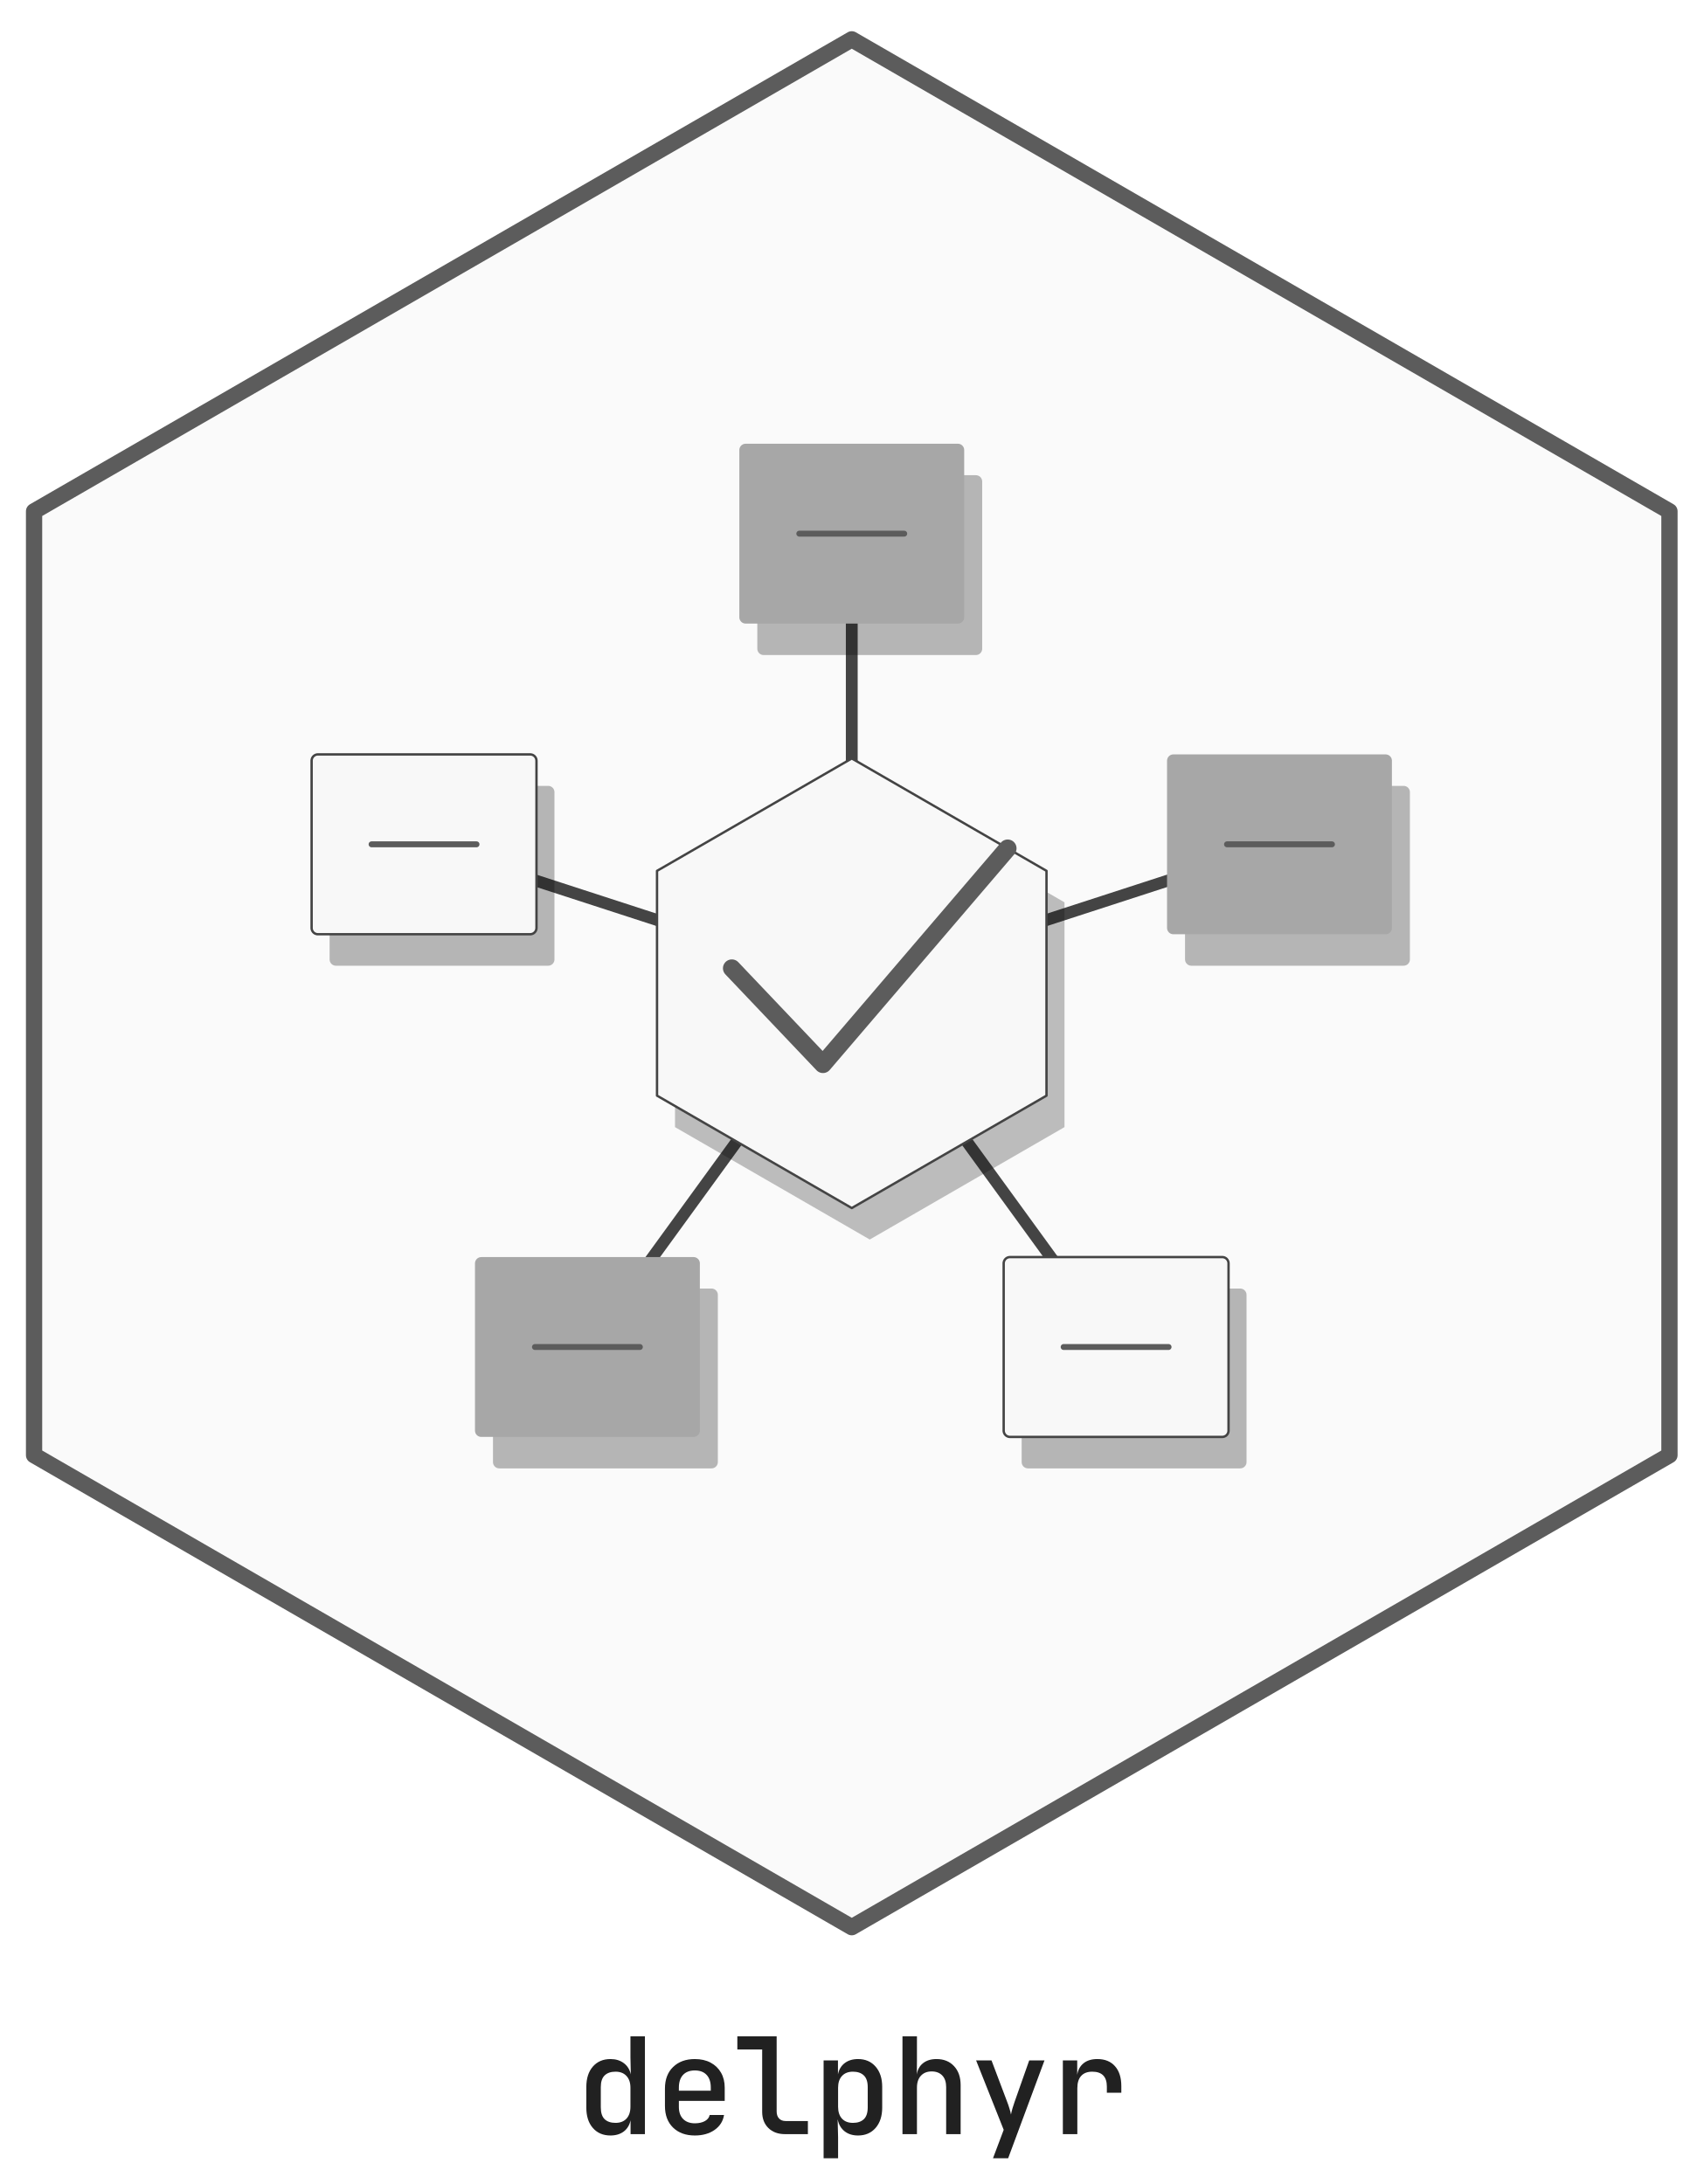
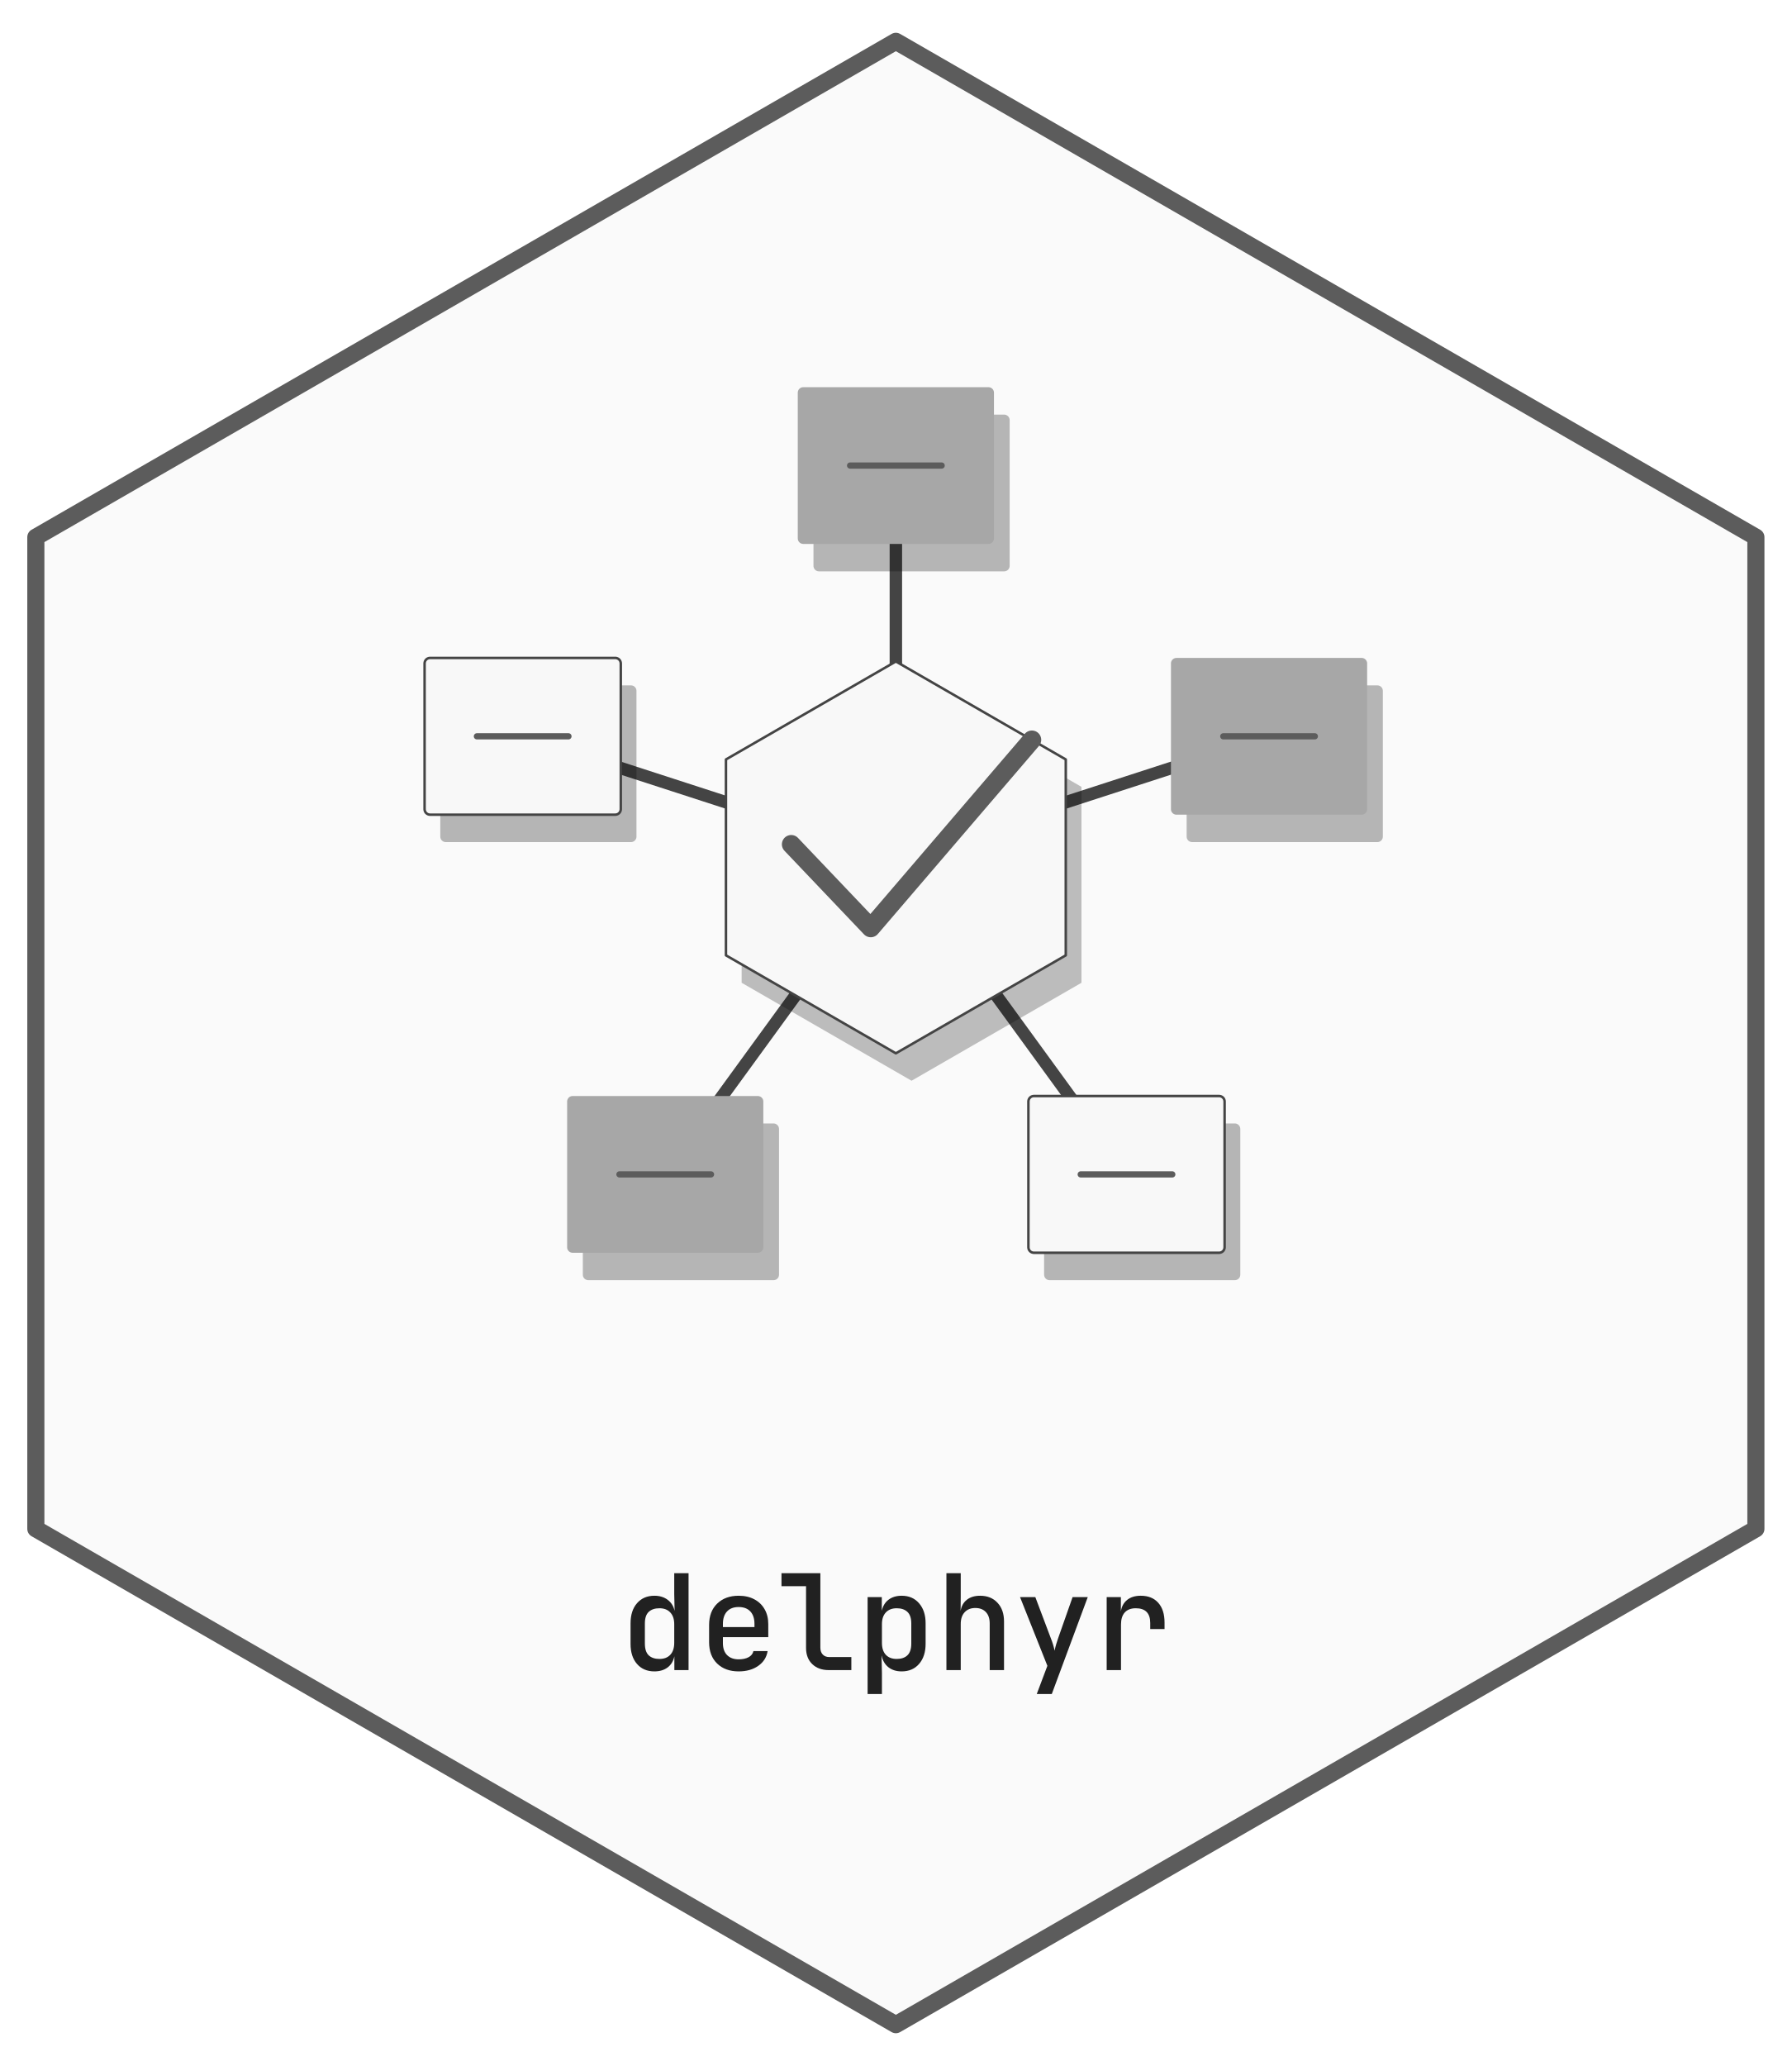
- <svg xmlns="http://www.w3.org/2000/svg" xmlns:xlink="http://www.w3.org/1999/xlink" width="432pt" height="554pt" viewBox="0 0 432 554">
+ <svg xmlns="http://www.w3.org/2000/svg" xmlns:xlink="http://www.w3.org/1999/xlink" width="432pt" height="498pt" viewBox="0 0 432 498">
  <defs>
    <g>
      <g id="glyph-0-0">
-         <path d="M 8.812 0.344 C 6.945 0.344 5.457 -0.289 4.344 -1.562 C 3.238 -2.832 2.688 -4.547 2.688 -6.703 L 2.688 -11.969 C 2.688 -14.145 3.238 -15.867 4.344 -17.141 C 5.457 -18.41 6.945 -19.047 8.812 -19.047 C 10.145 -19.047 11.27 -18.703 12.188 -18.016 C 13.102 -17.336 13.695 -16.383 13.969 -15.156 L 13.875 -19.484 L 13.875 -24.812 L 17.547 -24.812 L 17.547 0 L 13.906 0 L 13.906 -3.531 C 13.656 -2.312 13.082 -1.359 12.188 -0.672 C 11.289 0.004 10.164 0.344 8.812 0.344 Z M 10.094 -2.859 C 11.27 -2.859 12.191 -3.211 12.859 -3.922 C 13.535 -4.641 13.875 -5.656 13.875 -6.969 L 13.875 -11.766 C 13.875 -13.055 13.535 -14.055 12.859 -14.766 C 12.191 -15.484 11.27 -15.844 10.094 -15.844 C 8.914 -15.844 8 -15.531 7.344 -14.906 C 6.688 -14.281 6.359 -13.289 6.359 -11.938 L 6.359 -6.797 C 6.359 -5.41 6.688 -4.406 7.344 -3.781 C 8 -3.164 8.914 -2.859 10.094 -2.859 Z M 10.094 -2.859 " />
+         <path d="M 8.281 0.312 C 6.531 0.312 5.133 -0.281 4.094 -1.469 C 3.051 -2.664 2.531 -4.273 2.531 -6.297 L 2.531 -11.266 C 2.531 -13.316 3.051 -14.938 4.094 -16.125 C 5.133 -17.32 6.531 -17.922 8.281 -17.922 C 9.539 -17.922 10.602 -17.598 11.469 -16.953 C 12.332 -16.316 12.895 -15.422 13.156 -14.266 L 13.062 -18.344 L 13.062 -23.359 L 16.516 -23.359 L 16.516 0 L 13.094 0 L 13.094 -3.328 C 12.852 -2.172 12.312 -1.273 11.469 -0.641 C 10.625 -0.004 9.562 0.312 8.281 0.312 Z M 9.5 -2.688 C 10.613 -2.688 11.484 -3.02 12.109 -3.688 C 12.742 -4.363 13.062 -5.32 13.062 -6.562 L 13.062 -11.078 C 13.062 -12.285 12.742 -13.223 12.109 -13.891 C 11.484 -14.566 10.613 -14.906 9.5 -14.906 C 8.395 -14.906 7.531 -14.613 6.906 -14.031 C 6.289 -13.445 5.984 -12.516 5.984 -11.234 L 5.984 -6.406 C 5.984 -5.102 6.289 -4.156 6.906 -3.562 C 7.531 -2.977 8.395 -2.688 9.5 -2.688 Z M 9.5 -2.688 " />
      </g>
      <g id="glyph-0-1">
-         <path d="M 10.203 0.344 C 7.91 0.344 6.07 -0.32 4.688 -1.656 C 3.312 -3 2.625 -4.828 2.625 -7.141 L 2.625 -11.562 C 2.625 -13.875 3.312 -15.695 4.688 -17.031 C 6.07 -18.375 7.91 -19.047 10.203 -19.047 C 11.742 -19.047 13.078 -18.742 14.203 -18.141 C 15.336 -17.535 16.219 -16.688 16.844 -15.594 C 17.469 -14.508 17.781 -13.242 17.781 -11.797 L 17.781 -8.438 L 6.156 -8.438 L 6.156 -6.906 C 6.156 -5.594 6.516 -4.57 7.234 -3.844 C 7.961 -3.113 8.953 -2.75 10.203 -2.75 C 11.223 -2.75 12.07 -2.938 12.75 -3.312 C 13.426 -3.688 13.832 -4.203 13.969 -4.859 L 17.609 -4.859 C 17.359 -3.273 16.555 -2.008 15.203 -1.062 C 13.859 -0.125 12.191 0.344 10.203 0.344 Z M 6.156 -11.797 L 6.156 -11.016 L 14.25 -11.016 L 14.25 -11.828 C 14.25 -13.211 13.895 -14.281 13.188 -15.031 C 12.488 -15.781 11.492 -16.156 10.203 -16.156 C 8.91 -16.156 7.91 -15.773 7.203 -15.016 C 6.504 -14.254 6.156 -13.18 6.156 -11.797 Z M 6.156 -11.797 " />
+         <path d="M 9.594 0.312 C 7.445 0.312 5.723 -0.312 4.422 -1.562 C 3.117 -2.82 2.469 -4.539 2.469 -6.719 L 2.469 -10.875 C 2.469 -13.051 3.117 -14.77 4.422 -16.031 C 5.723 -17.289 7.445 -17.922 9.594 -17.922 C 11.051 -17.922 12.312 -17.633 13.375 -17.062 C 14.438 -16.5 15.258 -15.707 15.844 -14.688 C 16.438 -13.664 16.734 -12.473 16.734 -11.109 L 16.734 -7.938 L 5.797 -7.938 L 5.797 -6.5 C 5.797 -5.258 6.133 -4.297 6.812 -3.609 C 7.5 -2.93 8.426 -2.594 9.594 -2.594 C 10.562 -2.594 11.363 -2.766 12 -3.109 C 12.633 -3.461 13.02 -3.953 13.156 -4.578 L 16.578 -4.578 C 16.336 -3.086 15.582 -1.898 14.312 -1.016 C 13.051 -0.129 11.477 0.312 9.594 0.312 Z M 5.797 -11.109 L 5.797 -10.375 L 13.406 -10.375 L 13.406 -11.141 C 13.406 -12.441 13.07 -13.441 12.406 -14.141 C 11.75 -14.848 10.812 -15.203 9.594 -15.203 C 8.383 -15.203 7.445 -14.844 6.781 -14.125 C 6.125 -13.414 5.797 -12.41 5.797 -11.109 Z M 5.797 -11.109 " />
      </g>
      <g id="glyph-0-2">
-         <path d="M 13.094 0 C 11.32 0 9.91 -0.516 8.859 -1.547 C 7.805 -2.578 7.281 -3.953 7.281 -5.672 L 7.281 -21.484 L 0.984 -21.484 L 0.984 -24.812 L 10.953 -24.812 L 10.953 -5.75 C 10.953 -5 11.156 -4.406 11.562 -3.969 C 11.969 -3.539 12.52 -3.328 13.219 -3.328 L 18.875 -3.328 L 18.875 0 Z M 13.094 0 " />
+         <path d="M 12.312 0 C 10.656 0 9.328 -0.484 8.328 -1.453 C 7.336 -2.422 6.844 -3.719 6.844 -5.344 L 6.844 -20.219 L 0.922 -20.219 L 0.922 -23.359 L 10.297 -23.359 L 10.297 -5.406 C 10.297 -4.707 10.488 -4.156 10.875 -3.75 C 11.258 -3.344 11.785 -3.141 12.453 -3.141 L 17.766 -3.141 L 17.766 0 Z M 12.312 0 " />
      </g>
      <g id="glyph-0-3">
-         <path d="M 2.859 6.125 L 2.859 -18.703 L 6.5 -18.703 L 6.5 -15.156 C 6.75 -16.383 7.316 -17.336 8.203 -18.016 C 9.098 -18.703 10.227 -19.047 11.594 -19.047 C 13.445 -19.047 14.93 -18.406 16.047 -17.125 C 17.16 -15.844 17.719 -14.133 17.719 -12 L 17.719 -6.734 C 17.719 -4.578 17.16 -2.859 16.047 -1.578 C 14.93 -0.297 13.445 0.344 11.594 0.344 C 10.227 0.344 9.094 -0.008 8.188 -0.719 C 7.281 -1.438 6.703 -2.422 6.453 -3.672 L 6.422 -3.672 L 6.531 0.781 L 6.531 6.125 Z M 10.297 -2.859 C 11.473 -2.859 12.391 -3.164 13.047 -3.781 C 13.711 -4.406 14.047 -5.41 14.047 -6.797 L 14.047 -11.938 C 14.047 -13.289 13.711 -14.281 13.047 -14.906 C 12.391 -15.531 11.473 -15.844 10.297 -15.844 C 9.117 -15.844 8.195 -15.484 7.531 -14.766 C 6.863 -14.055 6.531 -13.055 6.531 -11.766 L 6.531 -6.969 C 6.531 -5.656 6.863 -4.641 7.531 -3.922 C 8.195 -3.211 9.117 -2.859 10.297 -2.859 Z M 10.297 -2.859 " />
+         <path d="M 2.688 5.766 L 2.688 -17.594 L 6.109 -17.594 L 6.109 -14.266 C 6.348 -15.422 6.883 -16.316 7.719 -16.953 C 8.562 -17.598 9.625 -17.922 10.906 -17.922 C 12.656 -17.922 14.051 -17.316 15.094 -16.109 C 16.145 -14.898 16.672 -13.297 16.672 -11.297 L 16.672 -6.344 C 16.672 -4.312 16.145 -2.691 15.094 -1.484 C 14.051 -0.285 12.656 0.312 10.906 0.312 C 9.625 0.312 8.555 -0.02 7.703 -0.688 C 6.859 -1.363 6.316 -2.285 6.078 -3.453 L 6.047 -3.453 L 6.141 0.734 L 6.141 5.766 Z M 9.703 -2.688 C 10.805 -2.688 11.664 -2.977 12.281 -3.562 C 12.906 -4.156 13.219 -5.102 13.219 -6.406 L 13.219 -11.234 C 13.219 -12.516 12.906 -13.445 12.281 -14.031 C 11.664 -14.613 10.805 -14.906 9.703 -14.906 C 8.586 -14.906 7.711 -14.566 7.078 -13.891 C 6.453 -13.223 6.141 -12.285 6.141 -11.078 L 6.141 -6.562 C 6.141 -5.32 6.453 -4.363 7.078 -3.688 C 7.711 -3.02 8.586 -2.688 9.703 -2.688 Z M 9.703 -2.688 " />
      </g>
      <g id="glyph-0-4">
-         <path d="M 2.859 0 L 2.859 -24.812 L 6.531 -24.812 L 6.531 -18.703 L 6.5 -15.125 C 6.676 -16.352 7.203 -17.312 8.078 -18 C 8.953 -18.695 10.086 -19.047 11.484 -19.047 C 13.348 -19.047 14.832 -18.445 15.938 -17.25 C 17.051 -16.062 17.609 -14.457 17.609 -12.438 L 17.609 0 L 13.938 0 L 13.938 -11.938 C 13.938 -13.207 13.609 -14.188 12.953 -14.875 C 12.297 -15.562 11.398 -15.906 10.266 -15.906 C 9.109 -15.906 8.195 -15.539 7.531 -14.812 C 6.863 -14.094 6.531 -13.086 6.531 -11.797 L 6.531 0 Z M 2.859 0 " />
+         <path d="M 2.688 0 L 2.688 -23.359 L 6.141 -23.359 L 6.141 -17.594 L 6.109 -14.234 C 6.285 -15.391 6.781 -16.289 7.594 -16.938 C 8.414 -17.594 9.488 -17.922 10.812 -17.922 C 12.562 -17.922 13.957 -17.359 15 -16.234 C 16.051 -15.117 16.578 -13.613 16.578 -11.719 L 16.578 0 L 13.125 0 L 13.125 -11.234 C 13.125 -12.43 12.812 -13.352 12.188 -14 C 11.57 -14.645 10.727 -14.969 9.656 -14.969 C 8.57 -14.969 7.711 -14.625 7.078 -13.938 C 6.453 -13.258 6.141 -12.316 6.141 -11.109 L 6.141 0 Z M 2.688 0 " />
      </g>
      <g id="glyph-0-5">
-         <path d="M 5.812 6.125 L 8.531 -1.094 L 1.531 -18.703 L 5.438 -18.703 L 9.422 -8.156 C 9.617 -7.656 9.805 -7.109 9.984 -6.516 C 10.172 -5.93 10.301 -5.414 10.375 -4.969 C 10.457 -5.414 10.582 -5.93 10.75 -6.516 C 10.926 -7.109 11.102 -7.656 11.281 -8.156 L 15 -18.703 L 18.875 -18.703 L 9.656 6.125 Z M 5.812 6.125 " />
+         <path d="M 5.469 5.766 L 8.031 -1.031 L 1.438 -17.594 L 5.125 -17.594 L 8.859 -7.688 C 9.055 -7.207 9.238 -6.691 9.406 -6.141 C 9.57 -5.586 9.691 -5.098 9.766 -4.672 C 9.848 -5.098 9.969 -5.586 10.125 -6.141 C 10.289 -6.691 10.457 -7.207 10.625 -7.688 L 14.109 -17.594 L 17.766 -17.594 L 9.094 5.766 Z M 5.469 5.766 " />
      </g>
      <g id="glyph-0-6">
-         <path d="M 3.531 0 L 3.531 -18.703 L 7.172 -18.703 L 7.172 -15.031 C 7.359 -16.27 7.891 -17.25 8.766 -17.969 C 9.648 -18.688 10.82 -19.047 12.281 -19.047 C 14.195 -19.047 15.688 -18.441 16.75 -17.234 C 17.82 -16.035 18.359 -14.348 18.359 -12.172 L 18.359 -10.5 L 14.688 -10.5 L 14.688 -12.062 C 14.688 -14.582 13.453 -15.844 10.984 -15.844 C 9.754 -15.844 8.816 -15.484 8.172 -14.766 C 7.523 -14.055 7.203 -13.02 7.203 -11.656 L 7.203 0 Z M 3.531 0 " />
+         <path d="M 3.328 0 L 3.328 -17.594 L 6.75 -17.594 L 6.75 -14.141 C 6.926 -15.316 7.426 -16.238 8.25 -16.906 C 9.082 -17.582 10.18 -17.922 11.547 -17.922 C 13.359 -17.922 14.766 -17.352 15.766 -16.219 C 16.773 -15.094 17.281 -13.504 17.281 -11.453 L 17.281 -9.891 L 13.828 -9.891 L 13.828 -11.359 C 13.828 -13.723 12.664 -14.906 10.344 -14.906 C 9.188 -14.906 8.301 -14.566 7.688 -13.891 C 7.082 -13.223 6.781 -12.25 6.781 -10.969 L 6.781 0 Z M 3.328 0 " />
      </g>
    </g>
  </defs>
-   <path fill-rule="nonzero" fill="rgb(98.039%, 98.039%, 98.039%)" fill-opacity="1" stroke-width="4.125" stroke-linecap="round" stroke-linejoin="round" stroke="rgb(36.078%, 36.078%, 36.078%)" stroke-opacity="1" stroke-miterlimit="10" d="M 216 9.977 L 423.359 129.695 L 423.359 369.133 L 216 488.855 L 8.641 369.133 L 8.641 129.695 Z M 216 9.977 " />
-   <path fill="none" stroke-width="3" stroke-linecap="round" stroke-linejoin="round" stroke="rgb(26.667%, 26.667%, 26.667%)" stroke-opacity="1" stroke-miterlimit="10" d="M 216 249.414 L 216 135.367 " />
-   <path fill-rule="nonzero" fill="rgb(1.961%, 1.961%, 1.961%)" fill-opacity="0.278" d="M 193.648 166.16 L 247.477 166.16 L 247.414 166.16 L 247.668 166.148 L 247.922 166.098 L 248.16 166.008 L 248.383 165.879 L 248.582 165.715 L 248.754 165.523 L 248.891 165.305 L 248.992 165.07 L 249.055 164.82 L 249.074 164.562 L 249.074 122.137 L 249.055 121.883 L 248.992 121.633 L 248.891 121.395 L 248.754 121.18 L 248.582 120.984 L 248.383 120.824 L 248.16 120.695 L 247.922 120.605 L 247.668 120.551 L 247.477 120.543 L 193.648 120.543 L 193.84 120.551 L 193.582 120.543 L 193.328 120.574 L 193.082 120.645 L 192.848 120.754 L 192.637 120.902 L 192.453 121.078 L 192.297 121.285 L 192.176 121.512 L 192.098 121.754 L 192.055 122.008 L 192.051 122.137 L 192.051 164.562 L 192.055 164.434 L 192.055 164.691 L 192.098 164.945 L 192.176 165.188 L 192.297 165.418 L 192.453 165.621 L 192.637 165.801 L 192.848 165.945 L 193.082 166.055 L 193.328 166.129 L 193.582 166.16 Z M 193.648 166.16 " />
-   <path fill-rule="nonzero" fill="rgb(65.49%, 65.49%, 65.49%)" fill-opacity="1" d="M 189.086 158.176 L 242.914 158.176 L 242.852 158.176 L 243.109 158.164 L 243.359 158.113 L 243.602 158.023 L 243.824 157.895 L 244.02 157.73 L 244.191 157.539 L 244.328 157.32 L 244.43 157.086 L 244.492 156.836 L 244.512 156.582 L 244.512 114.156 L 244.492 113.898 L 244.43 113.648 L 244.328 113.414 L 244.191 113.195 L 244.02 113.004 L 243.824 112.84 L 243.602 112.711 L 243.359 112.621 L 243.109 112.57 L 242.914 112.559 L 189.086 112.559 L 189.277 112.57 L 189.02 112.559 L 188.766 112.59 L 188.52 112.66 L 188.285 112.773 L 188.074 112.918 L 187.891 113.094 L 187.734 113.301 L 187.617 113.527 L 187.535 113.773 L 187.492 114.027 L 187.488 114.156 L 187.488 156.582 L 187.492 156.453 L 187.492 156.707 L 187.535 156.961 L 187.617 157.207 L 187.734 157.434 L 187.891 157.641 L 188.074 157.816 L 188.285 157.965 L 188.52 158.074 L 188.766 158.145 L 189.02 158.176 Z M 189.086 158.176 " />
-   <path fill="none" stroke-width="1.5" stroke-linecap="round" stroke-linejoin="round" stroke="rgb(36.078%, 36.078%, 36.078%)" stroke-opacity="1" stroke-miterlimit="10" d="M 202.695 135.367 L 229.305 135.367 " />
-   <path fill="none" stroke-width="3" stroke-linecap="round" stroke-linejoin="round" stroke="rgb(26.667%, 26.667%, 26.667%)" stroke-opacity="1" stroke-miterlimit="10" d="M 216 249.414 L 107.535 214.172 " />
-   <path fill-rule="nonzero" fill="rgb(1.961%, 1.961%, 1.961%)" fill-opacity="0.278" d="M 85.18 244.965 L 139.012 244.965 L 138.945 244.965 L 139.203 244.953 L 139.457 244.902 L 139.695 244.812 L 139.918 244.684 L 140.117 244.52 L 140.289 244.328 L 140.426 244.109 L 140.527 243.875 L 140.586 243.625 L 140.609 243.367 L 140.609 200.941 L 140.586 200.688 L 140.527 200.438 L 140.426 200.199 L 140.289 199.984 L 140.117 199.793 L 139.918 199.629 L 139.695 199.5 L 139.457 199.41 L 139.203 199.359 L 139.012 199.348 L 85.18 199.348 L 85.371 199.359 L 85.117 199.348 L 84.859 199.379 L 84.613 199.449 L 84.383 199.559 L 84.172 199.707 L 83.984 199.883 L 83.832 200.09 L 83.711 200.316 L 83.629 200.562 L 83.59 200.816 L 83.582 200.941 L 83.582 243.367 L 83.59 243.242 L 83.59 243.496 L 83.629 243.75 L 83.711 243.996 L 83.832 244.223 L 83.984 244.426 L 84.172 244.605 L 84.383 244.75 L 84.613 244.863 L 84.859 244.934 L 85.117 244.965 Z M 85.18 244.965 " />
-   <path fill-rule="nonzero" fill="rgb(97.255%, 97.255%, 97.255%)" fill-opacity="1" stroke-width="0.6" stroke-linecap="round" stroke-linejoin="round" stroke="rgb(26.667%, 26.667%, 26.667%)" stroke-opacity="1" stroke-miterlimit="10" d="M 80.617 236.98 L 134.449 236.98 L 134.387 236.98 L 134.641 236.969 L 134.895 236.918 L 135.133 236.828 L 135.355 236.699 L 135.555 236.535 L 135.727 236.344 L 135.863 236.129 L 135.965 235.891 L 136.023 235.641 L 136.047 235.387 L 136.047 192.961 L 136.023 192.703 L 135.965 192.453 L 135.863 192.219 L 135.727 192 L 135.555 191.809 L 135.355 191.645 L 135.133 191.516 L 134.895 191.426 L 134.641 191.375 L 134.449 191.363 L 80.617 191.363 L 80.812 191.375 L 80.555 191.363 L 80.301 191.395 L 80.051 191.465 L 79.82 191.578 L 79.609 191.723 L 79.422 191.902 L 79.27 192.105 L 79.148 192.332 L 79.066 192.578 L 79.027 192.832 L 79.023 192.961 L 79.023 235.387 L 79.027 235.258 L 79.027 235.516 L 79.066 235.77 L 79.148 236.012 L 79.27 236.238 L 79.422 236.445 L 79.609 236.621 L 79.82 236.77 L 80.051 236.879 L 80.301 236.949 L 80.555 236.98 Z M 80.617 236.98 " />
-   <path fill="none" stroke-width="1.5" stroke-linecap="round" stroke-linejoin="round" stroke="rgb(36.078%, 36.078%, 36.078%)" stroke-opacity="1" stroke-miterlimit="10" d="M 94.227 214.172 L 120.84 214.172 " />
-   <path fill="none" stroke-width="3" stroke-linecap="round" stroke-linejoin="round" stroke="rgb(26.667%, 26.667%, 26.667%)" stroke-opacity="1" stroke-miterlimit="10" d="M 216 249.414 L 148.965 341.684 " />
-   <path fill-rule="nonzero" fill="rgb(1.961%, 1.961%, 1.961%)" fill-opacity="0.278" d="M 126.609 372.477 L 180.441 372.477 L 180.379 372.473 L 180.633 372.465 L 180.887 372.41 L 181.125 372.32 L 181.348 372.191 L 181.547 372.031 L 181.719 371.836 L 181.855 371.621 L 181.957 371.383 L 182.016 371.133 L 182.039 370.879 L 182.039 328.453 L 182.016 328.195 L 181.957 327.945 L 181.855 327.711 L 181.719 327.492 L 181.547 327.301 L 181.348 327.137 L 181.125 327.012 L 180.887 326.918 L 180.633 326.867 L 180.441 326.855 L 126.609 326.855 L 126.805 326.867 L 126.547 326.855 L 126.293 326.887 L 126.043 326.961 L 125.812 327.07 L 125.602 327.215 L 125.414 327.395 L 125.262 327.598 L 125.141 327.828 L 125.062 328.07 L 125.02 328.324 L 125.016 328.453 L 125.016 370.879 L 125.02 370.75 L 125.02 371.008 L 125.062 371.262 L 125.141 371.504 L 125.262 371.73 L 125.414 371.938 L 125.602 372.113 L 125.812 372.262 L 126.043 372.371 L 126.293 372.441 L 126.547 372.473 Z M 126.609 372.477 " />
-   <path fill-rule="nonzero" fill="rgb(65.49%, 65.49%, 65.49%)" fill-opacity="1" d="M 122.051 364.492 L 175.879 364.492 L 175.816 364.492 L 176.07 364.48 L 176.324 364.43 L 176.562 364.336 L 176.785 364.211 L 176.984 364.047 L 177.156 363.855 L 177.293 363.637 L 177.395 363.402 L 177.457 363.152 L 177.477 362.895 L 177.477 320.469 L 177.457 320.215 L 177.395 319.965 L 177.293 319.727 L 177.156 319.512 L 176.984 319.316 L 176.785 319.156 L 176.562 319.027 L 176.324 318.934 L 176.07 318.883 L 175.879 318.871 L 122.051 318.871 L 122.242 318.883 L 121.984 318.875 L 121.73 318.906 L 121.484 318.977 L 121.25 319.086 L 121.039 319.23 L 120.855 319.41 L 120.699 319.617 L 120.578 319.844 L 120.5 320.086 L 120.457 320.34 L 120.453 320.469 L 120.453 362.895 L 120.457 362.766 L 120.457 363.023 L 120.5 363.277 L 120.578 363.52 L 120.699 363.75 L 120.855 363.953 L 121.039 364.133 L 121.25 364.277 L 121.484 364.387 L 121.73 364.461 L 121.984 364.492 Z M 122.051 364.492 " />
-   <path fill="none" stroke-width="1.5" stroke-linecap="round" stroke-linejoin="round" stroke="rgb(36.078%, 36.078%, 36.078%)" stroke-opacity="1" stroke-miterlimit="10" d="M 135.66 341.684 L 162.27 341.684 " />
-   <path fill="none" stroke-width="3" stroke-linecap="round" stroke-linejoin="round" stroke="rgb(26.667%, 26.667%, 26.667%)" stroke-opacity="1" stroke-miterlimit="10" d="M 216 249.414 L 283.035 341.684 " />
-   <path fill-rule="nonzero" fill="rgb(1.961%, 1.961%, 1.961%)" fill-opacity="0.278" d="M 260.684 372.477 L 314.512 372.477 L 314.449 372.473 L 314.707 372.465 L 314.957 372.41 L 315.199 372.32 L 315.422 372.191 L 315.617 372.031 L 315.789 371.836 L 315.926 371.621 L 316.027 371.383 L 316.09 371.133 L 316.109 370.879 L 316.109 328.453 L 316.09 328.195 L 316.027 327.945 L 315.926 327.711 L 315.789 327.492 L 315.617 327.301 L 315.422 327.137 L 315.199 327.012 L 314.957 326.918 L 314.707 326.867 L 314.512 326.855 L 260.684 326.855 L 260.875 326.867 L 260.617 326.855 L 260.363 326.887 L 260.117 326.961 L 259.883 327.07 L 259.672 327.215 L 259.488 327.395 L 259.332 327.598 L 259.215 327.828 L 259.133 328.07 L 259.09 328.324 L 259.086 328.453 L 259.086 370.879 L 259.09 370.75 L 259.09 371.008 L 259.133 371.262 L 259.215 371.504 L 259.332 371.73 L 259.488 371.938 L 259.672 372.113 L 259.883 372.262 L 260.117 372.371 L 260.363 372.441 L 260.617 372.473 Z M 260.684 372.477 " />
-   <path fill-rule="nonzero" fill="rgb(97.255%, 97.255%, 97.255%)" fill-opacity="1" stroke-width="0.6" stroke-linecap="round" stroke-linejoin="round" stroke="rgb(26.667%, 26.667%, 26.667%)" stroke-opacity="1" stroke-miterlimit="10" d="M 256.121 364.492 L 309.949 364.492 L 309.887 364.492 L 310.145 364.48 L 310.395 364.43 L 310.637 364.336 L 310.859 364.211 L 311.059 364.047 L 311.227 363.855 L 311.363 363.637 L 311.465 363.402 L 311.527 363.152 L 311.547 362.895 L 311.547 320.469 L 311.527 320.215 L 311.465 319.965 L 311.363 319.727 L 311.227 319.512 L 311.059 319.316 L 310.859 319.156 L 310.637 319.027 L 310.395 318.934 L 310.145 318.883 L 309.949 318.871 L 256.121 318.871 L 256.312 318.883 L 256.055 318.875 L 255.801 318.906 L 255.555 318.977 L 255.32 319.086 L 255.109 319.23 L 254.926 319.41 L 254.77 319.617 L 254.652 319.844 L 254.57 320.086 L 254.527 320.34 L 254.523 320.469 L 254.523 362.895 L 254.527 362.766 L 254.527 363.023 L 254.57 363.277 L 254.652 363.52 L 254.77 363.75 L 254.926 363.953 L 255.109 364.133 L 255.32 364.277 L 255.555 364.387 L 255.801 364.461 L 256.055 364.492 Z M 256.121 364.492 " />
-   <path fill="none" stroke-width="1.5" stroke-linecap="round" stroke-linejoin="round" stroke="rgb(36.078%, 36.078%, 36.078%)" stroke-opacity="1" stroke-miterlimit="10" d="M 269.73 341.684 L 296.34 341.684 " />
-   <path fill="none" stroke-width="3" stroke-linecap="round" stroke-linejoin="round" stroke="rgb(26.667%, 26.667%, 26.667%)" stroke-opacity="1" stroke-miterlimit="10" d="M 216 249.414 L 324.465 214.172 " />
-   <path fill-rule="nonzero" fill="rgb(1.961%, 1.961%, 1.961%)" fill-opacity="0.278" d="M 302.113 244.965 L 355.941 244.965 L 355.879 244.965 L 356.137 244.953 L 356.387 244.902 L 356.629 244.812 L 356.852 244.684 L 357.051 244.52 L 357.219 244.328 L 357.355 244.109 L 357.457 243.875 L 357.52 243.625 L 357.539 243.367 L 357.539 200.941 L 357.52 200.688 L 357.457 200.438 L 357.355 200.199 L 357.219 199.984 L 357.051 199.793 L 356.852 199.629 L 356.629 199.5 L 356.387 199.41 L 356.137 199.359 L 355.941 199.348 L 302.113 199.348 L 302.305 199.359 L 302.047 199.348 L 301.793 199.379 L 301.547 199.449 L 301.312 199.559 L 301.102 199.707 L 300.918 199.883 L 300.762 200.09 L 300.645 200.316 L 300.562 200.562 L 300.52 200.816 L 300.516 200.941 L 300.516 243.367 L 300.52 243.242 L 300.52 243.496 L 300.562 243.75 L 300.645 243.996 L 300.762 244.223 L 300.918 244.426 L 301.102 244.605 L 301.312 244.75 L 301.547 244.863 L 301.793 244.934 L 302.047 244.965 Z M 302.113 244.965 " />
-   <path fill-rule="nonzero" fill="rgb(65.49%, 65.49%, 65.49%)" fill-opacity="1" d="M 297.551 236.98 L 351.383 236.98 L 351.316 236.98 L 351.574 236.969 L 351.824 236.918 L 352.066 236.828 L 352.289 236.699 L 352.488 236.535 L 352.656 236.344 L 352.797 236.129 L 352.895 235.891 L 352.957 235.641 L 352.977 235.387 L 352.977 192.961 L 352.957 192.703 L 352.895 192.453 L 352.797 192.219 L 352.656 192 L 352.488 191.809 L 352.289 191.645 L 352.066 191.516 L 351.824 191.426 L 351.574 191.375 L 351.383 191.363 L 297.551 191.363 L 297.742 191.375 L 297.488 191.363 L 297.23 191.395 L 296.984 191.465 L 296.754 191.578 L 296.539 191.723 L 296.355 191.902 L 296.203 192.105 L 296.082 192.332 L 296 192.578 L 295.961 192.832 L 295.953 192.961 L 295.953 235.387 L 295.961 235.258 L 295.961 235.516 L 296 235.77 L 296.082 236.012 L 296.203 236.238 L 296.355 236.445 L 296.539 236.621 L 296.754 236.77 L 296.984 236.879 L 297.23 236.949 L 297.488 236.98 Z M 297.551 236.98 " />
-   <path fill="none" stroke-width="1.5" stroke-linecap="round" stroke-linejoin="round" stroke="rgb(36.078%, 36.078%, 36.078%)" stroke-opacity="1" stroke-miterlimit="10" d="M 311.16 214.172 L 337.773 214.172 " />
-   <path fill-rule="nonzero" fill="rgb(1.961%, 1.961%, 1.961%)" fill-opacity="0.251" d="M 220.562 200.375 L 171.176 228.887 L 171.176 285.91 L 220.562 314.422 L 269.945 285.91 L 269.945 228.887 Z M 220.562 200.375 " />
-   <path fill-rule="nonzero" fill="rgb(97.255%, 97.255%, 97.255%)" fill-opacity="1" stroke-width="0.6" stroke-linecap="round" stroke-linejoin="round" stroke="rgb(26.667%, 26.667%, 26.667%)" stroke-opacity="1" stroke-miterlimit="10" d="M 216 192.391 L 166.617 220.902 L 166.617 277.926 L 216 306.438 L 265.383 277.926 L 265.383 220.902 Z M 216 192.391 " />
-   <path fill="none" stroke-width="4.5" stroke-linecap="round" stroke-linejoin="round" stroke="rgb(36.078%, 36.078%, 36.078%)" stroke-opacity="1" stroke-miterlimit="10" d="M 185.586 245.613 L 208.699 269.945 L 255.535 215.199 " />
+   <path fill-rule="nonzero" fill="rgb(98.039%, 98.039%, 98.039%)" fill-opacity="1" stroke-width="4.125" stroke-linecap="round" stroke-linejoin="round" stroke="rgb(36.078%, 36.078%, 36.078%)" stroke-opacity="1" stroke-miterlimit="10" d="M 216 9.961 L 423.359 129.48 L 423.359 368.52 L 216 488.039 L 8.641 368.52 L 8.641 129.48 Z M 216 9.961 " />
+   <path fill="none" stroke-width="3" stroke-linecap="round" stroke-linejoin="round" stroke="rgb(26.667%, 26.667%, 26.667%)" stroke-opacity="1" stroke-miterlimit="10" d="M 216 206.672 L 216 112.219 " />
+   <path fill-rule="nonzero" fill="rgb(1.961%, 1.961%, 1.961%)" fill-opacity="0.278" d="M 197.453 137.723 L 242.113 137.723 L 242.062 137.719 L 242.273 137.711 L 242.48 137.668 L 242.68 137.594 L 242.863 137.488 L 243.031 137.352 L 243.172 137.191 L 243.285 137.012 L 243.367 136.816 L 243.418 136.609 L 243.438 136.398 L 243.438 101.262 L 243.418 101.051 L 243.367 100.844 L 243.285 100.648 L 243.172 100.469 L 243.031 100.309 L 242.863 100.176 L 242.68 100.07 L 242.48 99.992 L 242.273 99.949 L 242.113 99.941 L 197.453 99.941 L 197.613 99.949 L 197.402 99.941 L 197.191 99.969 L 196.984 100.027 L 196.793 100.117 L 196.617 100.238 L 196.465 100.387 L 196.336 100.555 L 196.238 100.746 L 196.172 100.945 L 196.137 101.156 L 196.133 101.262 L 196.133 136.398 L 196.137 136.293 L 196.137 136.504 L 196.172 136.715 L 196.238 136.918 L 196.336 137.105 L 196.465 137.277 L 196.617 137.422 L 196.793 137.543 L 196.984 137.637 L 197.191 137.695 L 197.402 137.719 Z M 197.453 137.723 " />
+   <path fill-rule="nonzero" fill="rgb(65.49%, 65.49%, 65.49%)" fill-opacity="1" d="M 193.672 131.109 L 238.328 131.109 L 238.277 131.109 L 238.488 131.102 L 238.699 131.059 L 238.898 130.98 L 239.082 130.875 L 239.246 130.742 L 239.387 130.582 L 239.5 130.402 L 239.582 130.207 L 239.637 130 L 239.652 129.789 L 239.652 94.652 L 239.637 94.441 L 239.582 94.234 L 239.5 94.039 L 239.387 93.855 L 239.246 93.699 L 239.082 93.562 L 238.898 93.457 L 238.699 93.383 L 238.488 93.34 L 238.328 93.328 L 193.672 93.328 L 193.828 93.34 L 193.617 93.332 L 193.406 93.355 L 193.203 93.414 L 193.008 93.508 L 192.836 93.629 L 192.68 93.773 L 192.551 93.945 L 192.453 94.133 L 192.387 94.336 L 192.352 94.547 L 192.348 94.652 L 192.348 129.789 L 192.352 129.68 L 192.352 129.895 L 192.387 130.105 L 192.453 130.305 L 192.551 130.492 L 192.68 130.664 L 192.836 130.812 L 193.008 130.934 L 193.203 131.023 L 193.406 131.082 L 193.617 131.109 Z M 193.672 131.109 " />
+   <path fill="none" stroke-width="1.5" stroke-linecap="round" stroke-linejoin="round" stroke="rgb(36.078%, 36.078%, 36.078%)" stroke-opacity="1" stroke-miterlimit="10" d="M 204.961 112.219 L 227.039 112.219 " />
+   <path fill="none" stroke-width="3" stroke-linecap="round" stroke-linejoin="round" stroke="rgb(26.667%, 26.667%, 26.667%)" stroke-opacity="1" stroke-miterlimit="10" d="M 216 206.672 L 126.023 177.484 " />
+   <path fill-rule="nonzero" fill="rgb(1.961%, 1.961%, 1.961%)" fill-opacity="0.278" d="M 107.477 202.984 L 152.137 202.984 L 152.082 202.984 L 152.297 202.977 L 152.504 202.934 L 152.703 202.855 L 152.887 202.75 L 153.051 202.617 L 153.195 202.457 L 153.309 202.277 L 153.391 202.082 L 153.441 201.875 L 153.457 201.664 L 153.457 166.527 L 153.441 166.316 L 153.391 166.109 L 153.309 165.914 L 153.195 165.734 L 153.051 165.574 L 152.887 165.438 L 152.703 165.332 L 152.504 165.258 L 152.297 165.215 L 152.137 165.203 L 107.477 165.203 L 107.637 165.215 L 107.422 165.207 L 107.211 165.23 L 107.008 165.289 L 106.816 165.383 L 106.641 165.504 L 106.488 165.648 L 106.359 165.82 L 106.262 166.008 L 106.191 166.211 L 106.16 166.422 L 106.156 166.527 L 106.156 201.664 L 106.16 201.555 L 106.16 201.77 L 106.191 201.98 L 106.262 202.18 L 106.359 202.371 L 106.488 202.539 L 106.641 202.688 L 106.816 202.809 L 107.008 202.898 L 107.211 202.957 L 107.422 202.984 Z M 107.477 202.984 " />
+   <path fill-rule="nonzero" fill="rgb(97.255%, 97.255%, 97.255%)" fill-opacity="1" stroke-width="0.6" stroke-linecap="round" stroke-linejoin="round" stroke="rgb(26.667%, 26.667%, 26.667%)" stroke-opacity="1" stroke-miterlimit="10" d="M 103.691 196.375 L 148.352 196.375 L 148.301 196.371 L 148.512 196.363 L 148.719 196.32 L 148.918 196.246 L 149.102 196.141 L 149.27 196.004 L 149.41 195.844 L 149.523 195.664 L 149.605 195.469 L 149.656 195.262 L 149.676 195.051 L 149.676 159.914 L 149.656 159.703 L 149.605 159.496 L 149.523 159.301 L 149.41 159.121 L 149.27 158.961 L 149.102 158.828 L 148.918 158.723 L 148.719 158.645 L 148.512 158.602 L 148.352 158.594 L 103.691 158.594 L 103.852 158.602 L 103.641 158.594 L 103.43 158.621 L 103.223 158.68 L 103.031 158.77 L 102.855 158.891 L 102.703 159.039 L 102.574 159.207 L 102.477 159.398 L 102.41 159.598 L 102.375 159.809 L 102.371 159.914 L 102.371 195.051 L 102.375 194.945 L 102.375 195.156 L 102.41 195.367 L 102.477 195.57 L 102.574 195.758 L 102.703 195.93 L 102.855 196.074 L 103.031 196.195 L 103.223 196.289 L 103.43 196.348 L 103.641 196.371 Z M 103.691 196.375 " />
+   <path fill="none" stroke-width="1.5" stroke-linecap="round" stroke-linejoin="round" stroke="rgb(36.078%, 36.078%, 36.078%)" stroke-opacity="1" stroke-miterlimit="10" d="M 114.984 177.484 L 137.059 177.484 " />
+   <path fill="none" stroke-width="3" stroke-linecap="round" stroke-linejoin="round" stroke="rgb(26.667%, 26.667%, 26.667%)" stroke-opacity="1" stroke-miterlimit="10" d="M 216 206.672 L 160.391 283.082 " />
+   <path fill-rule="nonzero" fill="rgb(1.961%, 1.961%, 1.961%)" fill-opacity="0.278" d="M 141.844 308.582 L 186.504 308.582 L 186.453 308.582 L 186.664 308.574 L 186.871 308.531 L 187.07 308.457 L 187.258 308.348 L 187.422 308.215 L 187.562 308.055 L 187.676 307.875 L 187.758 307.68 L 187.809 307.473 L 187.828 307.262 L 187.828 272.125 L 187.809 271.914 L 187.758 271.707 L 187.676 271.512 L 187.562 271.332 L 187.422 271.172 L 187.258 271.039 L 187.07 270.93 L 186.871 270.855 L 186.664 270.812 L 186.504 270.805 L 141.844 270.805 L 142.004 270.812 L 141.793 270.805 L 141.582 270.832 L 141.375 270.891 L 141.184 270.98 L 141.008 271.102 L 140.855 271.25 L 140.727 271.418 L 140.629 271.609 L 140.562 271.809 L 140.527 272.02 L 140.523 272.125 L 140.523 307.262 L 140.527 307.156 L 140.527 307.367 L 140.562 307.578 L 140.629 307.781 L 140.727 307.969 L 140.855 308.137 L 141.008 308.285 L 141.184 308.406 L 141.375 308.496 L 141.582 308.559 L 141.793 308.582 Z M 141.844 308.582 " />
+   <path fill-rule="nonzero" fill="rgb(65.49%, 65.49%, 65.49%)" fill-opacity="1" d="M 138.062 301.973 L 182.719 301.973 L 182.668 301.973 L 182.879 301.961 L 183.09 301.918 L 183.289 301.844 L 183.473 301.738 L 183.637 301.602 L 183.777 301.445 L 183.891 301.266 L 183.977 301.07 L 184.027 300.863 L 184.043 300.648 L 184.043 265.516 L 184.027 265.301 L 183.977 265.094 L 183.891 264.898 L 183.777 264.719 L 183.637 264.562 L 183.473 264.426 L 183.289 264.32 L 183.09 264.246 L 182.879 264.203 L 182.719 264.191 L 138.062 264.191 L 138.219 264.203 L 138.008 264.191 L 137.797 264.219 L 137.594 264.277 L 137.398 264.367 L 137.227 264.488 L 137.07 264.637 L 136.945 264.809 L 136.844 264.996 L 136.777 265.199 L 136.742 265.406 L 136.738 265.516 L 136.738 300.648 L 136.742 300.543 L 136.742 300.758 L 136.777 300.965 L 136.844 301.168 L 136.945 301.355 L 137.07 301.527 L 137.227 301.676 L 137.398 301.797 L 137.594 301.887 L 137.797 301.945 L 138.008 301.973 Z M 138.062 301.973 " />
+   <path fill="none" stroke-width="1.5" stroke-linecap="round" stroke-linejoin="round" stroke="rgb(36.078%, 36.078%, 36.078%)" stroke-opacity="1" stroke-miterlimit="10" d="M 149.352 283.082 L 171.43 283.082 " />
+   <path fill="none" stroke-width="3" stroke-linecap="round" stroke-linejoin="round" stroke="rgb(26.667%, 26.667%, 26.667%)" stroke-opacity="1" stroke-miterlimit="10" d="M 216 206.672 L 271.609 283.082 " />
+   <path fill-rule="nonzero" fill="rgb(1.961%, 1.961%, 1.961%)" fill-opacity="0.278" d="M 253.062 308.582 L 297.723 308.582 L 297.672 308.582 L 297.883 308.574 L 298.09 308.531 L 298.289 308.457 L 298.473 308.348 L 298.641 308.215 L 298.781 308.055 L 298.895 307.875 L 298.977 307.68 L 299.027 307.473 L 299.047 307.262 L 299.047 272.125 L 299.027 271.914 L 298.977 271.707 L 298.895 271.512 L 298.781 271.332 L 298.641 271.172 L 298.473 271.039 L 298.289 270.93 L 298.09 270.855 L 297.883 270.812 L 297.723 270.805 L 253.062 270.805 L 253.223 270.812 L 253.012 270.805 L 252.801 270.832 L 252.594 270.891 L 252.402 270.98 L 252.227 271.102 L 252.074 271.25 L 251.945 271.418 L 251.848 271.609 L 251.781 271.809 L 251.746 272.02 L 251.742 272.125 L 251.742 307.262 L 251.746 307.156 L 251.746 307.367 L 251.781 307.578 L 251.848 307.781 L 251.945 307.969 L 252.074 308.137 L 252.227 308.285 L 252.402 308.406 L 252.594 308.496 L 252.801 308.559 L 253.012 308.582 Z M 253.062 308.582 " />
+   <path fill-rule="nonzero" fill="rgb(97.255%, 97.255%, 97.255%)" fill-opacity="1" stroke-width="0.6" stroke-linecap="round" stroke-linejoin="round" stroke="rgb(26.667%, 26.667%, 26.667%)" stroke-opacity="1" stroke-miterlimit="10" d="M 249.281 301.973 L 293.938 301.973 L 293.887 301.973 L 294.098 301.961 L 294.309 301.918 L 294.504 301.844 L 294.691 301.738 L 294.855 301.602 L 294.996 301.445 L 295.109 301.266 L 295.191 301.07 L 295.242 300.863 L 295.262 300.648 L 295.262 265.516 L 295.242 265.301 L 295.191 265.094 L 295.109 264.898 L 294.996 264.719 L 294.855 264.562 L 294.691 264.426 L 294.504 264.32 L 294.309 264.246 L 294.098 264.203 L 293.938 264.191 L 249.281 264.191 L 249.438 264.203 L 249.227 264.191 L 249.016 264.219 L 248.812 264.277 L 248.617 264.367 L 248.441 264.488 L 248.289 264.637 L 248.16 264.809 L 248.062 264.996 L 247.996 265.199 L 247.961 265.406 L 247.957 265.516 L 247.957 300.648 L 247.961 300.543 L 247.961 300.758 L 247.996 300.965 L 248.062 301.168 L 248.16 301.355 L 248.289 301.527 L 248.441 301.676 L 248.617 301.797 L 248.812 301.887 L 249.016 301.945 L 249.227 301.973 Z M 249.281 301.973 " />
+   <path fill="none" stroke-width="1.5" stroke-linecap="round" stroke-linejoin="round" stroke="rgb(36.078%, 36.078%, 36.078%)" stroke-opacity="1" stroke-miterlimit="10" d="M 260.57 283.082 L 282.648 283.082 " />
+   <path fill="none" stroke-width="3" stroke-linecap="round" stroke-linejoin="round" stroke="rgb(26.667%, 26.667%, 26.667%)" stroke-opacity="1" stroke-miterlimit="10" d="M 216 206.672 L 305.977 177.484 " />
+   <path fill-rule="nonzero" fill="rgb(1.961%, 1.961%, 1.961%)" fill-opacity="0.278" d="M 287.434 202.984 L 332.09 202.984 L 332.039 202.984 L 332.25 202.977 L 332.461 202.934 L 332.66 202.855 L 332.844 202.75 L 333.008 202.617 L 333.148 202.457 L 333.262 202.277 L 333.348 202.082 L 333.398 201.875 L 333.414 201.664 L 333.414 166.527 L 333.398 166.316 L 333.348 166.109 L 333.262 165.914 L 333.148 165.734 L 333.008 165.574 L 332.844 165.438 L 332.66 165.332 L 332.461 165.258 L 332.25 165.215 L 332.09 165.203 L 287.434 165.203 L 287.59 165.215 L 287.379 165.207 L 287.168 165.23 L 286.965 165.289 L 286.77 165.383 L 286.598 165.504 L 286.441 165.648 L 286.316 165.82 L 286.215 166.008 L 286.148 166.211 L 286.113 166.422 L 286.109 166.527 L 286.109 201.664 L 286.113 201.555 L 286.113 201.77 L 286.148 201.98 L 286.215 202.18 L 286.316 202.371 L 286.441 202.539 L 286.598 202.688 L 286.77 202.809 L 286.965 202.898 L 287.168 202.957 L 287.379 202.984 Z M 287.434 202.984 " />
+   <path fill-rule="nonzero" fill="rgb(65.49%, 65.49%, 65.49%)" fill-opacity="1" d="M 283.648 196.375 L 328.309 196.375 L 328.254 196.371 L 328.465 196.363 L 328.676 196.32 L 328.875 196.246 L 329.059 196.141 L 329.223 196.004 L 329.363 195.844 L 329.477 195.664 L 329.562 195.469 L 329.613 195.262 L 329.629 195.051 L 329.629 159.914 L 329.613 159.703 L 329.562 159.496 L 329.477 159.301 L 329.363 159.121 L 329.223 158.961 L 329.059 158.828 L 328.875 158.723 L 328.676 158.645 L 328.465 158.602 L 328.309 158.594 L 283.648 158.594 L 283.809 158.602 L 283.594 158.594 L 283.383 158.621 L 283.18 158.68 L 282.988 158.77 L 282.812 158.891 L 282.656 159.039 L 282.531 159.207 L 282.43 159.398 L 282.363 159.598 L 282.328 159.809 L 282.324 159.914 L 282.324 195.051 L 282.328 194.945 L 282.328 195.156 L 282.363 195.367 L 282.43 195.57 L 282.531 195.758 L 282.656 195.93 L 282.812 196.074 L 282.988 196.195 L 283.18 196.289 L 283.383 196.348 L 283.594 196.371 Z M 283.648 196.375 " />
+   <path fill="none" stroke-width="1.5" stroke-linecap="round" stroke-linejoin="round" stroke="rgb(36.078%, 36.078%, 36.078%)" stroke-opacity="1" stroke-miterlimit="10" d="M 294.941 177.484 L 317.016 177.484 " />
+   <path fill-rule="nonzero" fill="rgb(1.961%, 1.961%, 1.961%)" fill-opacity="0.251" d="M 219.785 166.055 L 178.816 189.668 L 178.816 236.895 L 219.785 260.508 L 260.75 236.895 L 260.75 189.668 Z M 219.785 166.055 " />
+   <path fill-rule="nonzero" fill="rgb(97.255%, 97.255%, 97.255%)" fill-opacity="1" stroke-width="0.6" stroke-linecap="round" stroke-linejoin="round" stroke="rgb(26.667%, 26.667%, 26.667%)" stroke-opacity="1" stroke-miterlimit="10" d="M 216 159.445 L 175.035 183.059 L 175.035 230.281 L 216 253.895 L 256.965 230.281 L 256.965 183.059 Z M 216 159.445 " />
+   <path fill="none" stroke-width="4.5" stroke-linecap="round" stroke-linejoin="round" stroke="rgb(36.078%, 36.078%, 36.078%)" stroke-opacity="1" stroke-miterlimit="10" d="M 190.77 203.523 L 209.945 223.672 L 248.797 178.336 " />
  <g fill="rgb(12.941%, 12.941%, 12.941%)" fill-opacity="1">
-     <use xlink:href="#glyph-0-0" x="146" y="541.352" />
-     <use xlink:href="#glyph-0-1" x="166" y="541.352" />
-     <use xlink:href="#glyph-0-2" x="186" y="541.352" />
-     <use xlink:href="#glyph-0-3" x="206" y="541.352" />
-     <use xlink:href="#glyph-0-4" x="226" y="541.352" />
-     <use xlink:href="#glyph-0-5" x="246" y="541.352" />
-     <use xlink:href="#glyph-0-6" x="266" y="541.352" />
+     <use xlink:href="#glyph-0-0" x="149.5" y="402.569" />
+     <use xlink:href="#glyph-0-1" x="168.5" y="402.569" />
+     <use xlink:href="#glyph-0-2" x="187.5" y="402.569" />
+     <use xlink:href="#glyph-0-3" x="206.5" y="402.569" />
+     <use xlink:href="#glyph-0-4" x="225.5" y="402.569" />
+     <use xlink:href="#glyph-0-5" x="244.5" y="402.569" />
+     <use xlink:href="#glyph-0-6" x="263.5" y="402.569" />
  </g>
</svg>
